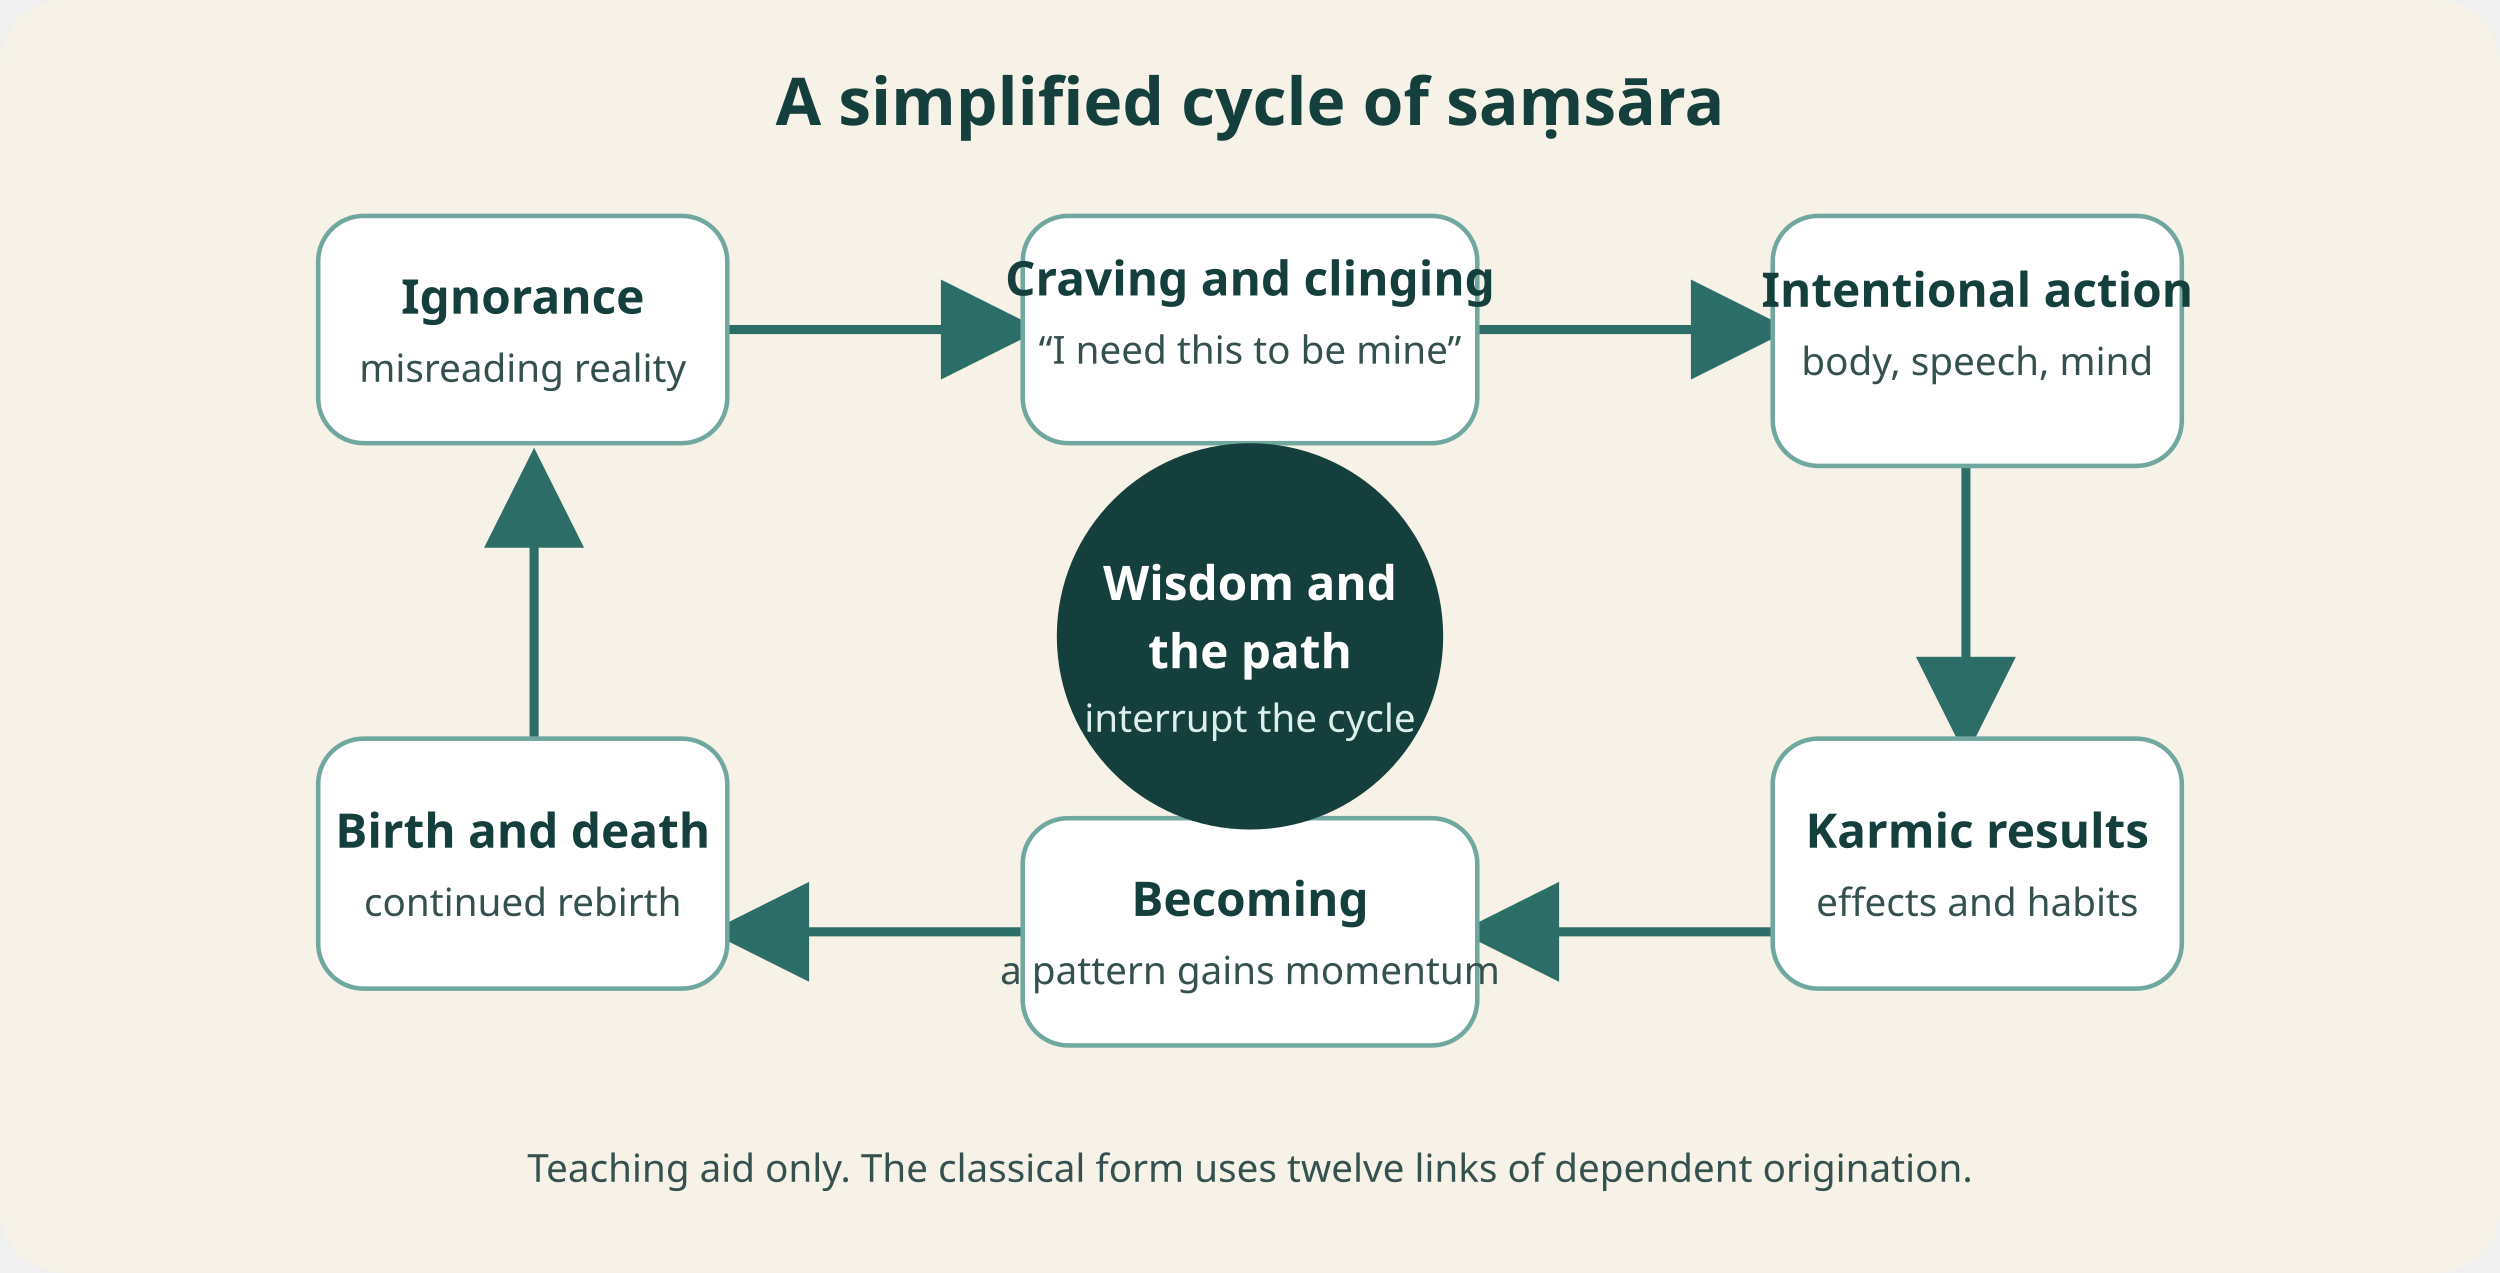
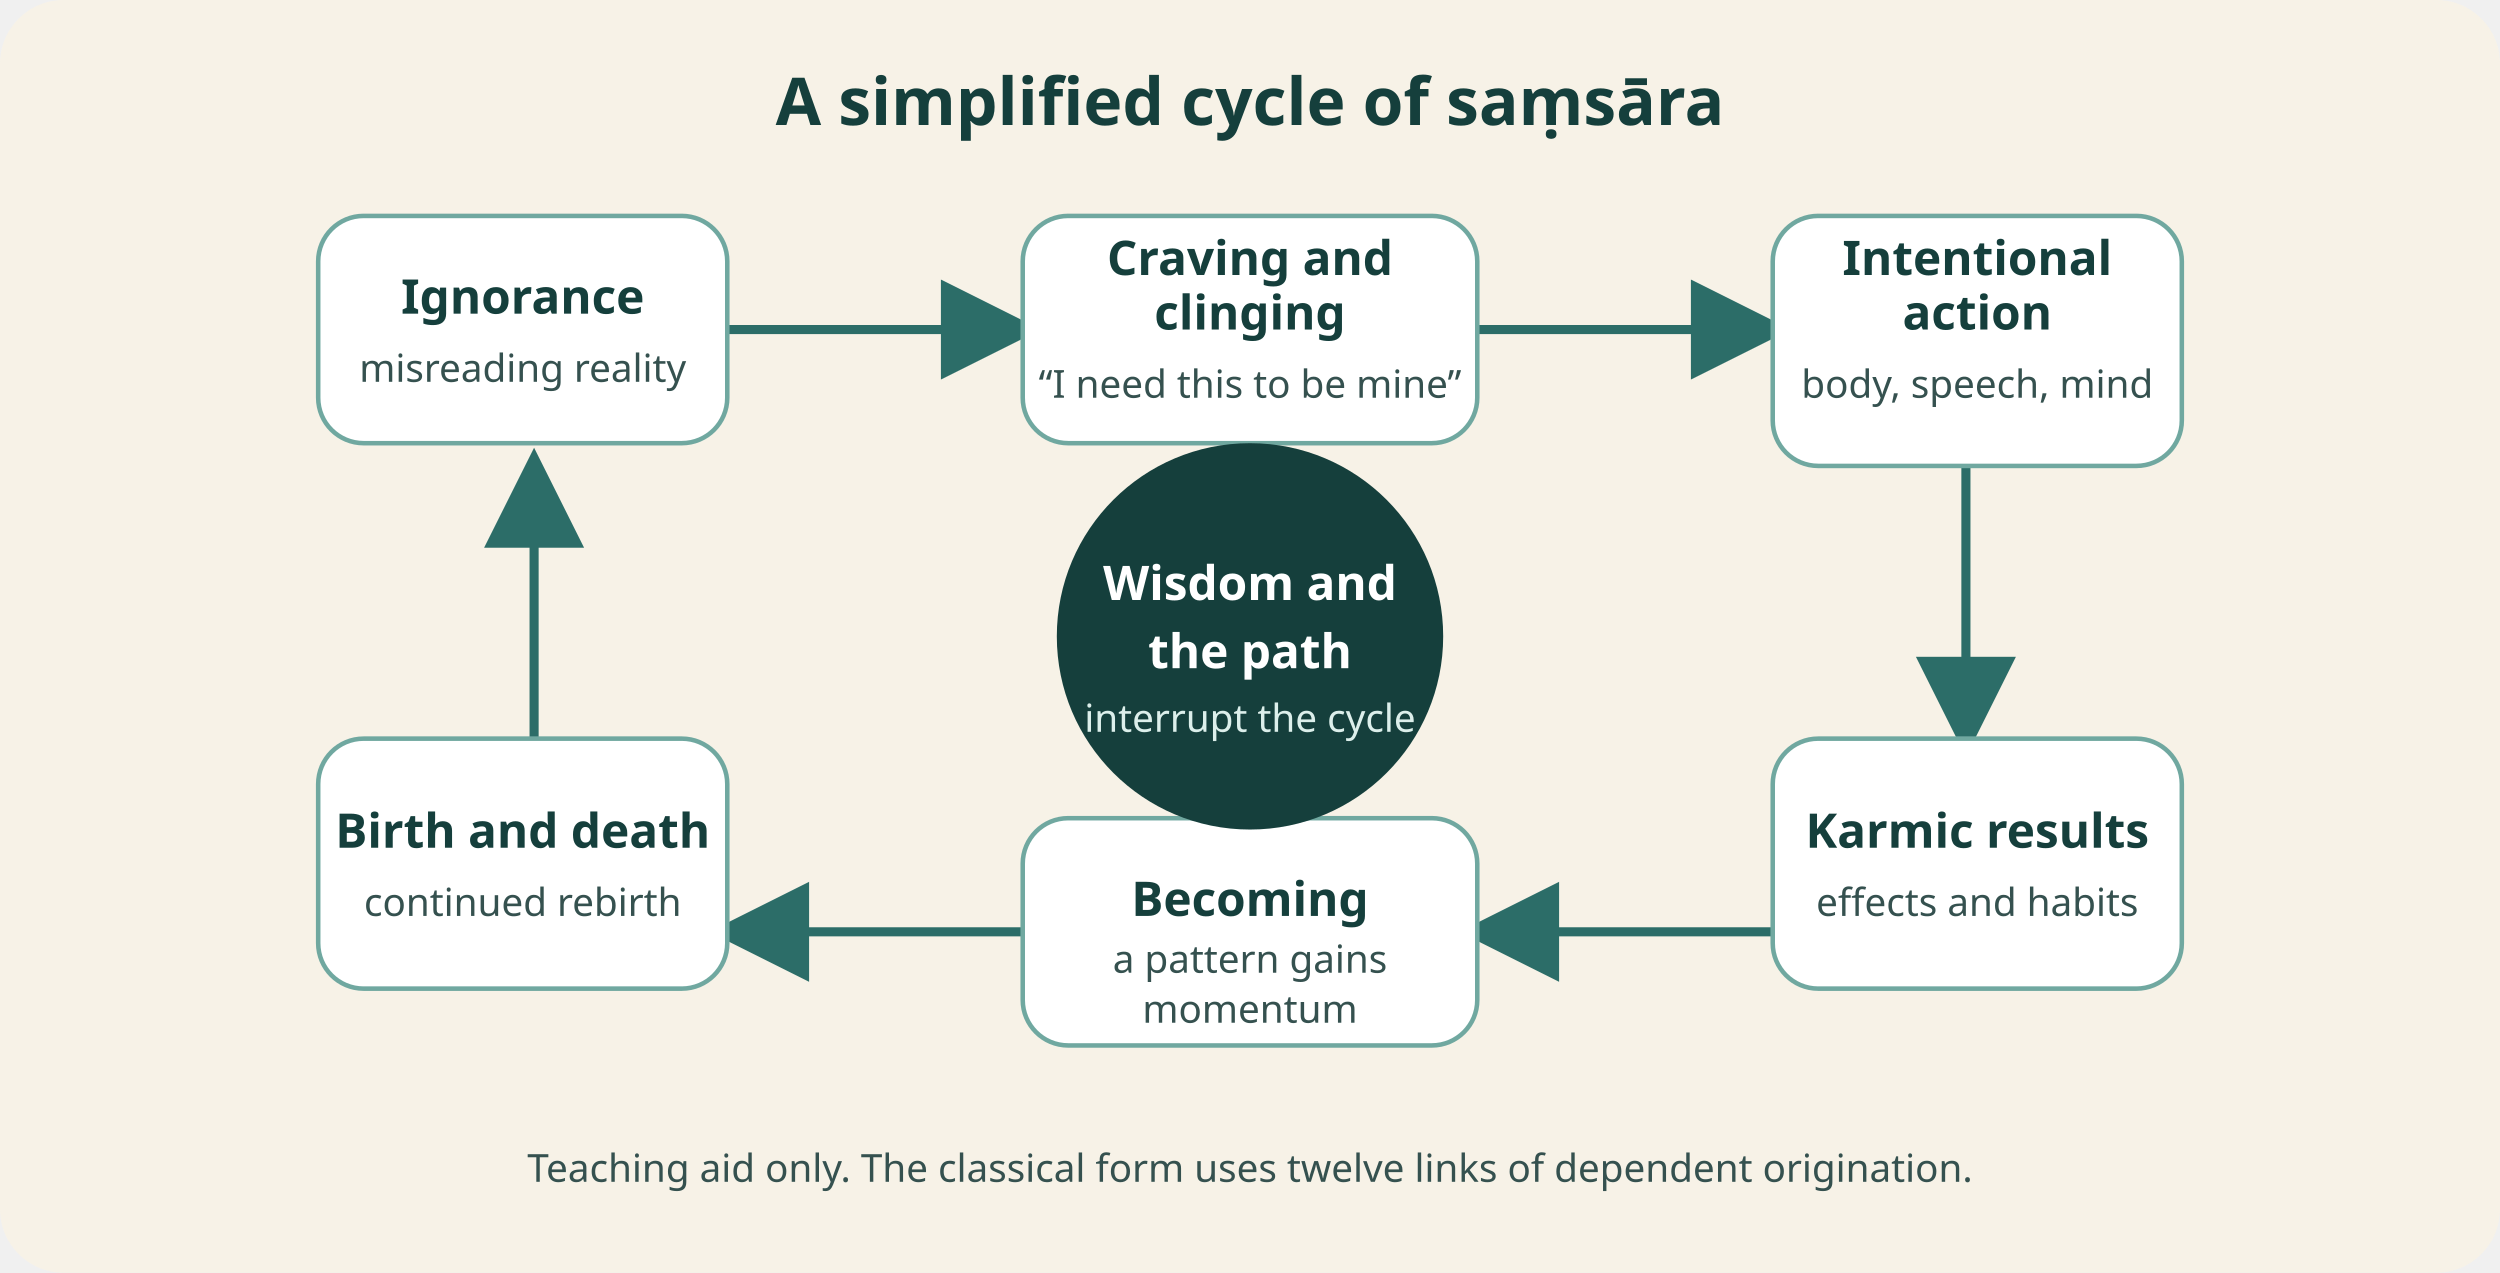
<svg xmlns="http://www.w3.org/2000/svg" width="1100" height="560" viewBox="0 0 1100 560" role="img" aria-labelledby="title desc">
  <defs>
    <marker id="a" markerWidth="11" markerHeight="11" refX="9" refY="5.5" orient="auto">
      <path d="M0 0L11 5.5L0 11Z" fill="#2c6d68" />
    </marker>
    <style>.h{font:700 29px 'Noto Sans',Arial,sans-serif;fill:#153f3c}.t{font:700 21px 'Noto Sans',Arial,sans-serif;fill:#153f3c}.s{font:17px 'Noto Sans',Arial,sans-serif;fill:#35514f}</style>
  </defs>
  <rect width="1100" height="560" rx="28" fill="#f7f2e7" />
  <text x="550" y="55" text-anchor="middle" class="h">A simplified cycle of saṃsāra</text>
  <g fill="none" stroke="#2c6d68" stroke-width="4" marker-end="url(#a)">
    <path d="M320 145 H450" />
    <path d="M650 145 H780" />
    <path d="M865 205 V325" />
    <path d="M780 410 H650" />
    <path d="M450 410 H320" />
    <path d="M235 325 V205" />
  </g>
  <g fill="#fff" stroke="#70a8a0" stroke-width="2">
    <rect x="140" y="95" width="180" height="100" rx="20" />
    <rect x="450" y="95" width="200" height="100" rx="20" />
    <rect x="780" y="95" width="180" height="110" rx="20" />
    <rect x="780" y="325" width="180" height="110" rx="20" />
    <rect x="450" y="360" width="200" height="100" rx="20" />
    <rect x="140" y="325" width="180" height="110" rx="20" />
  </g>
  <text x="230" y="138" text-anchor="middle" class="t">Ignorance</text>
  <text x="230" y="168" text-anchor="middle" class="s">misreading reality</text>
-   <text x="550" y="130" text-anchor="middle" class="t">Craving and clinging</text>
-   <text x="550" y="160" text-anchor="middle" class="s">“I need this to be mine”</text>
-   <text x="870" y="135" text-anchor="middle" class="t">Intentional action</text>
-   <text x="870" y="165" text-anchor="middle" class="s">body, speech, mind</text>
+   <text x="550" y="121" text-anchor="middle" class="t">Craving and</text>
+   <text x="550" y="145" text-anchor="middle" class="t">clinging</text>
+   <text x="550" y="175" text-anchor="middle" class="s">“I need this to be mine”</text>
+   <text x="870" y="121" text-anchor="middle" class="t">Intentional</text>
+   <text x="870" y="145" text-anchor="middle" class="t">action</text>
+   <text x="870" y="175" text-anchor="middle" class="s">body, speech, mind</text>
  <text x="870" y="373" text-anchor="middle" class="t">Karmic results</text>
  <text x="870" y="403" text-anchor="middle" class="s">effects and habits</text>
  <text x="550" y="403" text-anchor="middle" class="t">Becoming</text>
-   <text x="550" y="433" text-anchor="middle" class="s">a pattern gains momentum</text>
+   <text x="550" y="428" text-anchor="middle" class="s">a pattern gains</text>
+   <text x="550" y="450" text-anchor="middle" class="s">momentum</text>
  <text x="230" y="373" text-anchor="middle" class="t">Birth and death</text>
  <text x="230" y="403" text-anchor="middle" class="s">continued rebirth</text>
  <circle cx="550" cy="280" r="85" fill="#153f3c" />
  <text x="550" y="264" text-anchor="middle" fill="#fff" class="t" style="fill:#fff">Wisdom and</text>
  <text x="550" y="294" text-anchor="middle" fill="#fff" class="t" style="fill:#fff">the path</text>
  <text x="550" y="322" text-anchor="middle" fill="#dcefeb" class="s" style="fill:#dcefeb">interrupt the cycle</text>
  <text x="550" y="520" text-anchor="middle" class="s">Teaching aid only. The classical form uses twelve links of dependent origination.</text>
</svg>
